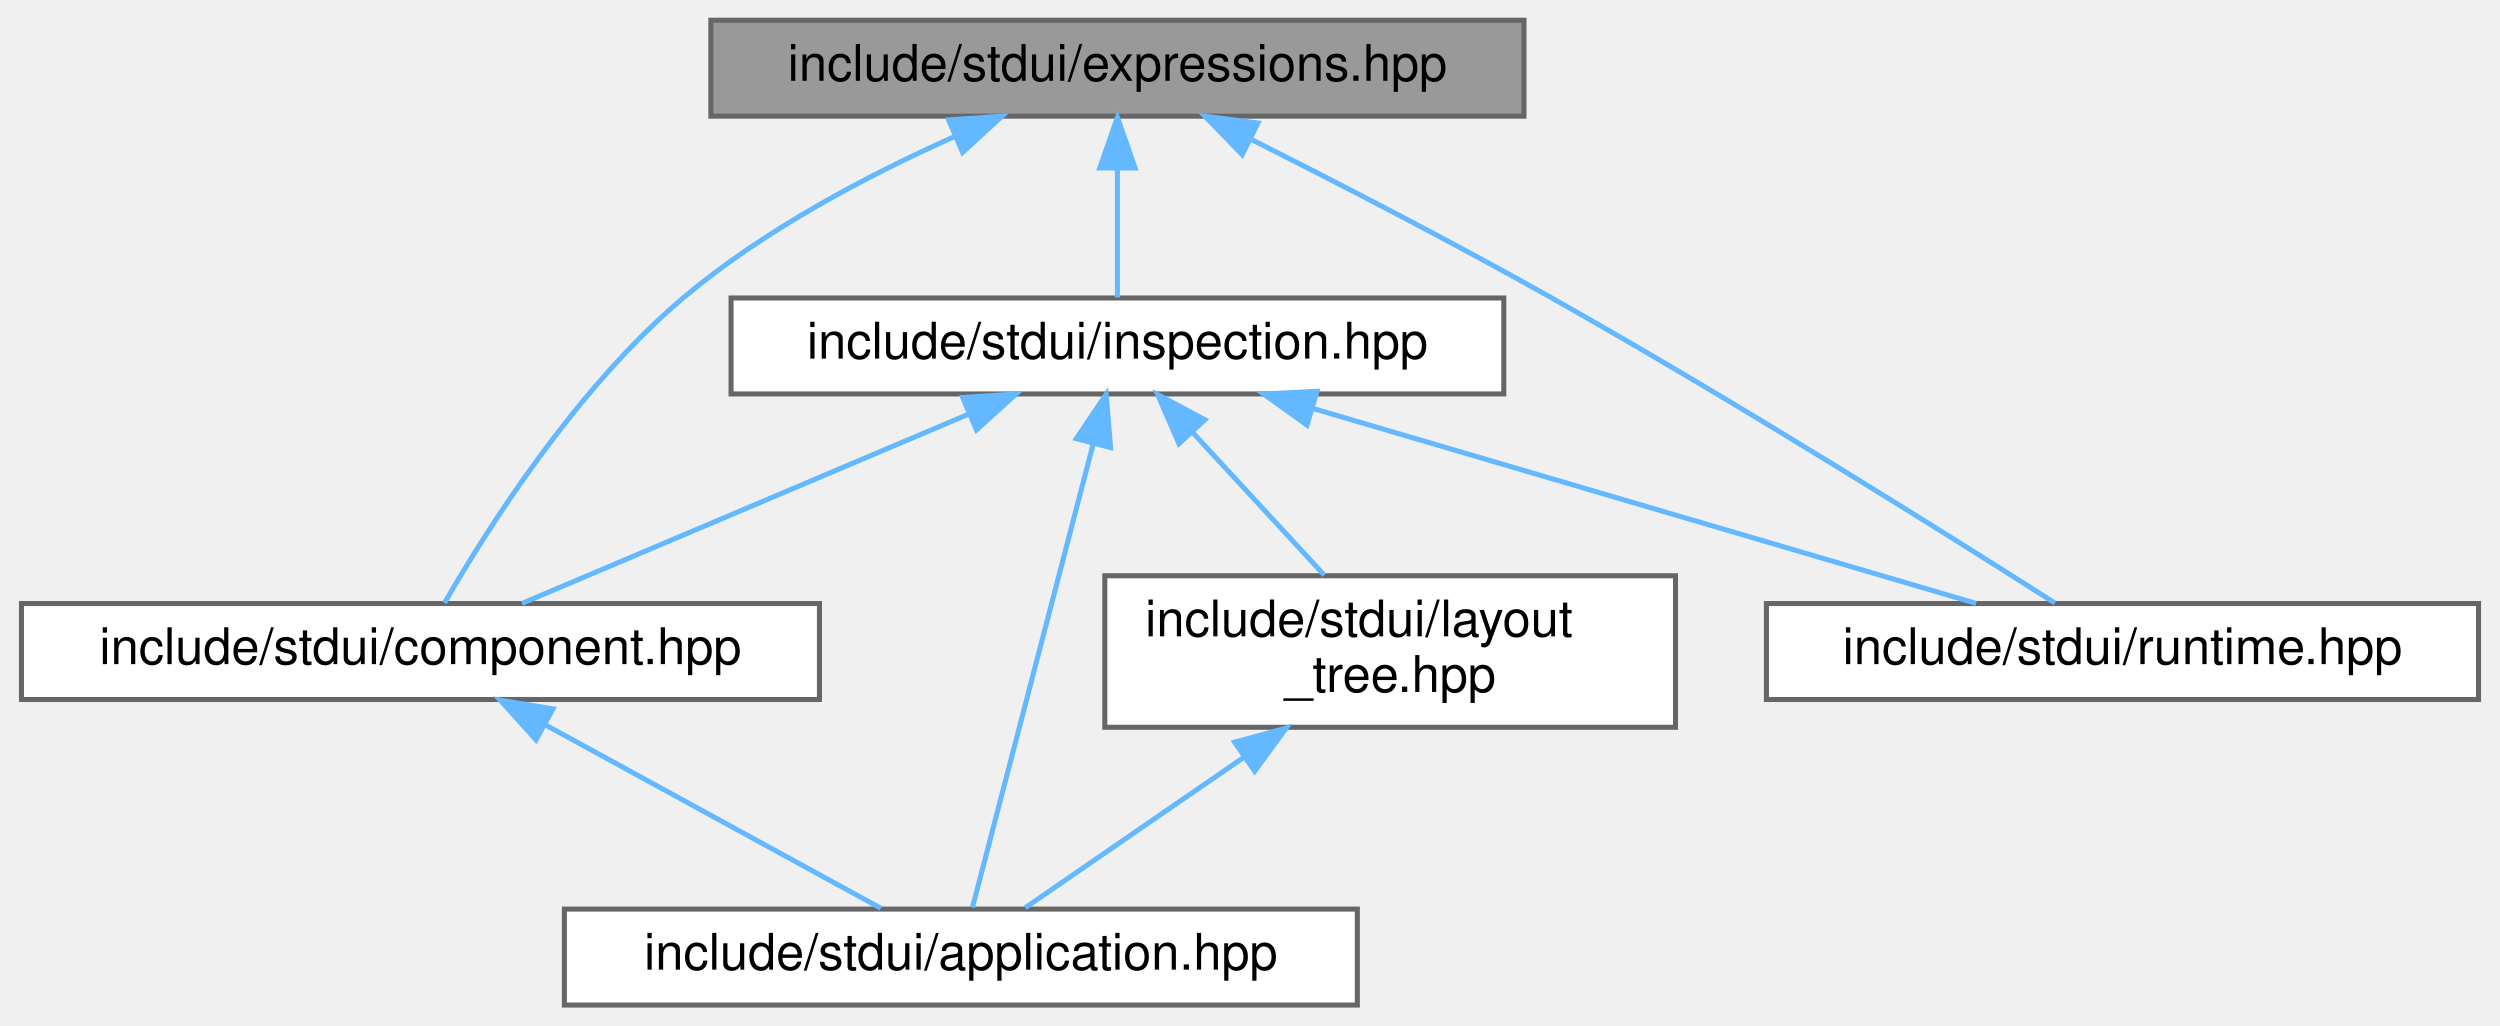
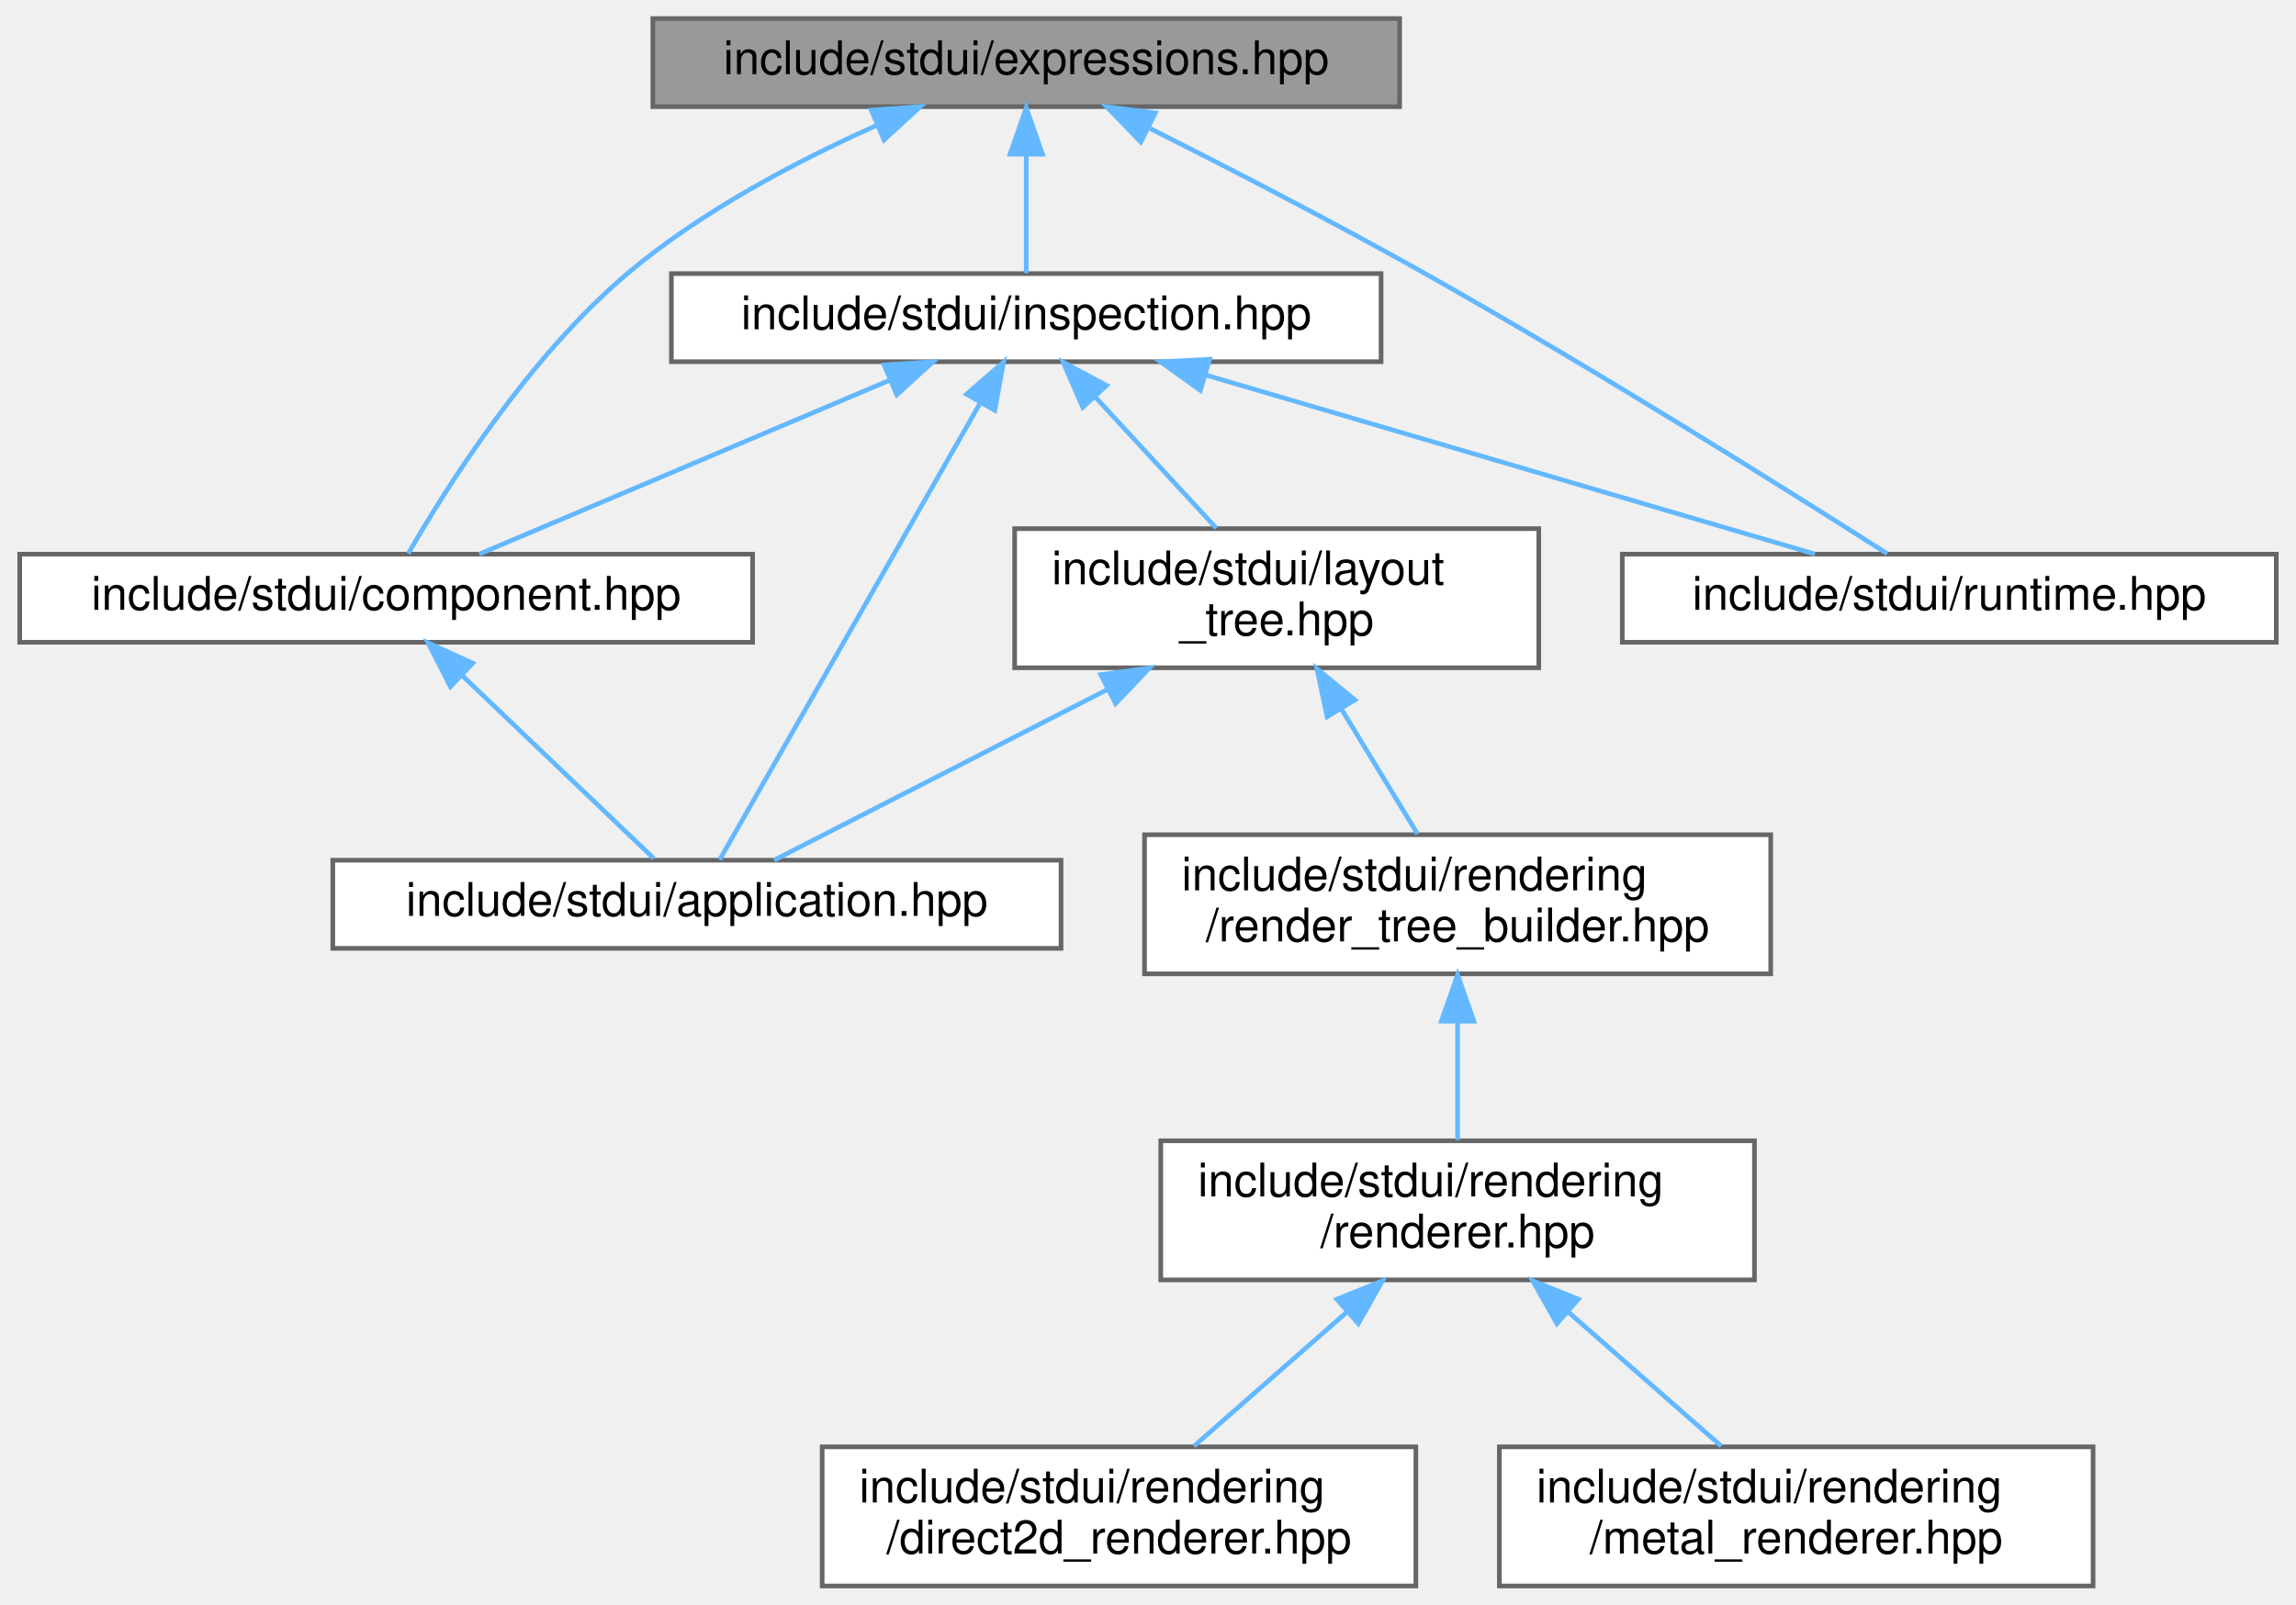
- <svg xmlns="http://www.w3.org/2000/svg" xmlns:xlink="http://www.w3.org/1999/xlink" width="495pt" height="203pt" viewBox="0.00 0.00 494.50 203.00">
-   <g id="graph0" class="graph" transform="scale(1 1) rotate(0) translate(4 199)">
+ <svg xmlns="http://www.w3.org/2000/svg" xmlns:xlink="http://www.w3.org/1999/xlink" width="495pt" height="346pt" viewBox="0.00 0.00 494.50 346.00">
+   <g id="graph0" class="graph" transform="scale(1 1) rotate(0) translate(4 342)">
    <g id="Node000001" class="node">
      <g id="a_Node000001">
        <a xlink:title=" ">
-           <polygon fill="#999999" stroke="#666666" points="297.5,-195 136.5,-195 136.5,-176 297.5,-176 297.5,-195" />
-           <text text-anchor="middle" x="217" y="-183" font-family="Helvetica,sans-Serif" font-size="10.00">include/stdui/expressions.hpp</text>
+           <polygon fill="#999999" stroke="#666666" points="297.5,-338 136.5,-338 136.5,-319 297.5,-319 297.5,-338" />
+           <text text-anchor="middle" x="217" y="-326" font-family="Helvetica,sans-Serif" font-size="10.00">include/stdui/expressions.hpp</text>
        </a>
      </g>
    </g>
    <g id="Node000002" class="node">
      <g id="a_Node000002">
        <a xlink:href="component_8hpp.html" target="_top" xlink:title=" ">
-           <polygon fill="white" stroke="#666666" points="158,-79.5 0,-79.5 0,-60.5 158,-60.5 158,-79.5" />
-           <text text-anchor="middle" x="79" y="-67.5" font-family="Helvetica,sans-Serif" font-size="10.00">include/stdui/component.hpp</text>
+           <polygon fill="white" stroke="#666666" points="158,-222.5 0,-222.5 0,-203.5 158,-203.5 158,-222.5" />
+           <text text-anchor="middle" x="79" y="-210.5" font-family="Helvetica,sans-Serif" font-size="10.00">include/stdui/component.hpp</text>
        </a>
      </g>
    </g>
    <g id="edge1_Node000001_Node000002" class="edge">
      <g id="a_edge1_Node000001_Node000002">
        <a xlink:title=" ">
-           <path fill="none" stroke="#63b8ff" d="M184.57,-171.88C167.51,-164.26 146.89,-153.42 131,-140 109.68,-122 91.89,-93.73 83.76,-79.62" />
-           <polygon fill="#63b8ff" stroke="#63b8ff" points="183.58,-175.26 194.15,-175.99 186.34,-168.83 183.58,-175.26" />
+           <path fill="none" stroke="#63b8ff" d="M184.57,-314.88C167.51,-307.26 146.89,-296.42 131,-283 109.68,-265 91.89,-236.73 83.76,-222.62" />
+           <polygon fill="#63b8ff" stroke="#63b8ff" points="183.58,-318.26 194.15,-318.99 186.34,-311.83 183.58,-318.26" />
        </a>
      </g>
    </g>
    <g id="Node000004" class="node">
      <g id="a_Node000004">
        <a xlink:href="inspection_8hpp.html" target="_top" xlink:title=" ">
-           <polygon fill="white" stroke="#666666" points="293.5,-140 140.5,-140 140.5,-121 293.5,-121 293.5,-140" />
-           <text text-anchor="middle" x="217" y="-128" font-family="Helvetica,sans-Serif" font-size="10.00">include/stdui/inspection.hpp</text>
+           <polygon fill="white" stroke="#666666" points="293.5,-283 140.5,-283 140.5,-264 293.5,-264 293.5,-283" />
+           <text text-anchor="middle" x="217" y="-271" font-family="Helvetica,sans-Serif" font-size="10.00">include/stdui/inspection.hpp</text>
        </a>
      </g>
    </g>
    <g id="edge3_Node000001_Node000004" class="edge">
      <g id="a_edge3_Node000001_Node000004">
        <a xlink:title=" ">
-           <path fill="none" stroke="#63b8ff" d="M217,-165.66C217,-156.93 217,-146.99 217,-140.09" />
-           <polygon fill="#63b8ff" stroke="#63b8ff" points="213.5,-165.75 217,-175.75 220.5,-165.75 213.5,-165.75" />
+           <path fill="none" stroke="#63b8ff" d="M217,-308.66C217,-299.93 217,-289.99 217,-283.09" />
+           <polygon fill="#63b8ff" stroke="#63b8ff" points="213.5,-308.75 217,-318.75 220.5,-308.75 213.5,-308.75" />
        </a>
      </g>
    </g>
-     <g id="Node000006" class="node">
-       <g id="a_Node000006">
+     <g id="Node000010" class="node">
+       <g id="a_Node000010">
        <a xlink:href="runtime_8hpp.html" target="_top" xlink:title=" ">
-           <polygon fill="white" stroke="#666666" points="486.5,-79.5 345.5,-79.5 345.5,-60.5 486.5,-60.5 486.5,-79.5" />
-           <text text-anchor="middle" x="416" y="-67.5" font-family="Helvetica,sans-Serif" font-size="10.00">include/stdui/runtime.hpp</text>
+           <polygon fill="white" stroke="#666666" points="486.5,-222.5 345.5,-222.5 345.5,-203.5 486.5,-203.5 486.5,-222.5" />
+           <text text-anchor="middle" x="416" y="-210.5" font-family="Helvetica,sans-Serif" font-size="10.00">include/stdui/runtime.hpp</text>
        </a>
      </g>
    </g>
-     <g id="edge9_Node000001_Node000006" class="edge">
-       <g id="a_edge9_Node000001_Node000006">
+     <g id="edge13_Node000001_Node000010" class="edge">
+       <g id="a_edge13_Node000001_Node000010">
        <a xlink:title=" ">
-           <path fill="none" stroke="#63b8ff" d="M243.7,-171.3C260.81,-162.68 283.41,-151.03 303,-140 339.65,-119.36 381.65,-92.97 402.62,-79.6" />
-           <polygon fill="#63b8ff" stroke="#63b8ff" points="241.7,-168.38 234.32,-175.99 244.83,-174.64 241.7,-168.38" />
+           <path fill="none" stroke="#63b8ff" d="M243.7,-314.3C260.81,-305.68 283.41,-294.03 303,-283 339.65,-262.36 381.65,-235.97 402.62,-222.6" />
+           <polygon fill="#63b8ff" stroke="#63b8ff" points="241.7,-311.38 234.32,-318.99 244.83,-317.64 241.7,-311.38" />
        </a>
      </g>
    </g>
    <g id="Node000003" class="node">
      <g id="a_Node000003">
        <a xlink:href="application_8hpp.html" target="_top" xlink:title=" ">
-           <polygon fill="white" stroke="#666666" points="264.5,-19 107.5,-19 107.5,0 264.5,0 264.5,-19" />
-           <text text-anchor="middle" x="186" y="-7" font-family="Helvetica,sans-Serif" font-size="10.00">include/stdui/application.hpp</text>
+           <polygon fill="white" stroke="#666666" points="224.5,-156.5 67.5,-156.5 67.5,-137.5 224.5,-137.5 224.5,-156.5" />
+           <text text-anchor="middle" x="146" y="-144.5" font-family="Helvetica,sans-Serif" font-size="10.00">include/stdui/application.hpp</text>
        </a>
      </g>
    </g>
    <g id="edge2_Node000002_Node000003" class="edge">
      <g id="a_edge2_Node000002_Node000003">
        <a xlink:title=" ">
-           <path fill="none" stroke="#63b8ff" d="M103.83,-55.42C124.28,-44.24 152.66,-28.73 170.15,-19.17" />
-           <polygon fill="#63b8ff" stroke="#63b8ff" points="101.88,-52.5 94.79,-60.37 105.24,-58.64 101.88,-52.5" />
+           <path fill="none" stroke="#63b8ff" d="M95.4,-196.33C108.38,-183.94 126.02,-167.09 136.68,-156.91" />
+           <polygon fill="#63b8ff" stroke="#63b8ff" points="92.85,-193.93 88.04,-203.37 97.68,-198.99 92.85,-193.93" />
        </a>
      </g>
    </g>
    <g id="edge5_Node000004_Node000002" class="edge">
      <g id="a_edge5_Node000004_Node000002">
        <a xlink:title=" ">
-           <path fill="none" stroke="#63b8ff" d="M187.71,-117.08C161.05,-105.78 122.4,-89.4 99.09,-79.52" />
-           <polygon fill="#63b8ff" stroke="#63b8ff" points="186.36,-120.31 196.93,-120.99 189.09,-113.87 186.36,-120.31" />
+           <path fill="none" stroke="#63b8ff" d="M187.71,-260.08C161.05,-248.78 122.4,-232.4 99.09,-222.52" />
+           <polygon fill="#63b8ff" stroke="#63b8ff" points="186.36,-263.31 196.93,-263.99 189.09,-256.87 186.36,-263.31" />
        </a>
      </g>
    </g>
    <g id="edge4_Node000004_Node000003" class="edge">
      <g id="a_edge4_Node000004_Node000003">
        <a xlink:title=" ">
-           <path fill="none" stroke="#63b8ff" d="M212.23,-111.21C205.47,-85.23 193.33,-38.65 188.29,-19.3" />
-           <polygon fill="#63b8ff" stroke="#63b8ff" points="208.86,-112.15 214.77,-120.94 215.64,-110.38 208.86,-112.15" />
+           <path fill="none" stroke="#63b8ff" d="M207.12,-255.18C191.71,-228.15 162.5,-176.93 150.91,-156.62" />
+           <polygon fill="#63b8ff" stroke="#63b8ff" points="204.13,-256.99 212.12,-263.94 210.21,-253.52 204.13,-256.99" />
        </a>
      </g>
    </g>
    <g id="Node000005" class="node">
      <g id="a_Node000005">
        <a xlink:href="layout__tree_8hpp.html" target="_top" xlink:title=" ">
-           <polygon fill="white" stroke="#666666" points="327.5,-85 214.5,-85 214.5,-55 327.5,-55 327.5,-85" />
-           <text text-anchor="start" x="222.5" y="-73" font-family="Helvetica,sans-Serif" font-size="10.00">include/stdui/layout</text>
-           <text text-anchor="middle" x="271" y="-62" font-family="Helvetica,sans-Serif" font-size="10.00">_tree.hpp</text>
+           <polygon fill="white" stroke="#666666" points="327.5,-228 214.5,-228 214.5,-198 327.5,-198 327.5,-228" />
+           <text text-anchor="start" x="222.5" y="-216" font-family="Helvetica,sans-Serif" font-size="10.00">include/stdui/layout</text>
+           <text text-anchor="middle" x="271" y="-205" font-family="Helvetica,sans-Serif" font-size="10.00">_tree.hpp</text>
        </a>
      </g>
    </g>
    <g id="edge6_Node000004_Node000005" class="edge">
      <g id="a_edge6_Node000004_Node000005">
        <a xlink:title=" ">
-           <path fill="none" stroke="#63b8ff" d="M231.84,-113.43C240.02,-104.56 250.09,-93.65 257.97,-85.11" />
-           <polygon fill="#63b8ff" stroke="#63b8ff" points="229.18,-111.15 224.97,-120.87 234.32,-115.89 229.18,-111.15" />
+           <path fill="none" stroke="#63b8ff" d="M231.84,-256.43C240.02,-247.56 250.09,-236.65 257.97,-228.11" />
+           <polygon fill="#63b8ff" stroke="#63b8ff" points="229.18,-254.15 224.97,-263.87 234.32,-258.89 229.18,-254.15" />
        </a>
      </g>
    </g>
-     <g id="edge8_Node000004_Node000006" class="edge">
-       <g id="a_edge8_Node000004_Node000006">
+     <g id="edge12_Node000004_Node000010" class="edge">
+       <g id="a_edge12_Node000004_Node000010">
        <a xlink:title=" ">
-           <path fill="none" stroke="#63b8ff" d="M255.75,-118.11C294.24,-106.79 352.38,-89.7 387.03,-79.52" />
-           <polygon fill="#63b8ff" stroke="#63b8ff" points="254.54,-114.82 245.94,-120.99 256.52,-121.53 254.54,-114.82" />
+           <path fill="none" stroke="#63b8ff" d="M255.75,-261.11C294.24,-249.79 352.38,-232.7 387.03,-222.52" />
+           <polygon fill="#63b8ff" stroke="#63b8ff" points="254.54,-257.82 245.94,-263.99 256.52,-264.53 254.54,-257.82" />
        </a>
      </g>
    </g>
    <g id="edge7_Node000005_Node000003" class="edge">
      <g id="a_edge7_Node000005_Node000003">
        <a xlink:title=" ">
-           <path fill="none" stroke="#63b8ff" d="M242.09,-49.1C227.34,-38.95 210.16,-27.13 198.74,-19.27" />
-           <polygon fill="#63b8ff" stroke="#63b8ff" points="240.2,-52.05 250.42,-54.84 244.17,-46.29 240.2,-52.05" />
+           <path fill="none" stroke="#63b8ff" d="M234.47,-193.3C210.72,-181.14 180.88,-165.86 162.64,-156.52" />
+           <polygon fill="#63b8ff" stroke="#63b8ff" points="233.07,-196.51 243.57,-197.95 236.26,-190.28 233.07,-196.51" />
+         </a>
+       </g>
+     </g>
+     <g id="Node000006" class="node">
+       <g id="a_Node000006">
+         <a xlink:href="render__tree__builder_8hpp.html" target="_top" xlink:title=" ">
+           <polygon fill="white" stroke="#666666" points="377.5,-162 242.5,-162 242.5,-132 377.5,-132 377.5,-162" />
+           <text text-anchor="start" x="250.5" y="-150" font-family="Helvetica,sans-Serif" font-size="10.00">include/stdui/rendering</text>
+           <text text-anchor="middle" x="310" y="-139" font-family="Helvetica,sans-Serif" font-size="10.00">/render_tree_builder.hpp</text>
+         </a>
+       </g>
+     </g>
+     <g id="edge8_Node000005_Node000006" class="edge">
+       <g id="a_edge8_Node000005_Node000006">
+         <a xlink:title=" ">
+           <path fill="none" stroke="#63b8ff" d="M284.87,-189.24C290.37,-180.21 296.53,-170.11 301.37,-162.16" />
+           <polygon fill="#63b8ff" stroke="#63b8ff" points="281.87,-187.44 279.66,-197.8 287.85,-191.08 281.87,-187.44" />
+         </a>
+       </g>
+     </g>
+     <g id="Node000007" class="node">
+       <g id="a_Node000007">
+         <a xlink:href="renderer_8hpp.html" target="_top" xlink:title=" ">
+           <polygon fill="white" stroke="#666666" points="374,-96 246,-96 246,-66 374,-66 374,-96" />
+           <text text-anchor="start" x="254" y="-84" font-family="Helvetica,sans-Serif" font-size="10.00">include/stdui/rendering</text>
+           <text text-anchor="middle" x="310" y="-73" font-family="Helvetica,sans-Serif" font-size="10.00">/renderer.hpp</text>
+         </a>
+       </g>
+     </g>
+     <g id="edge9_Node000006_Node000007" class="edge">
+       <g id="a_edge9_Node000006_Node000007">
+         <a xlink:title=" ">
+           <path fill="none" stroke="#63b8ff" d="M310,-121.54C310,-112.96 310,-103.61 310,-96.16" />
+           <polygon fill="#63b8ff" stroke="#63b8ff" points="306.5,-121.8 310,-131.8 313.5,-121.8 306.5,-121.8" />
+         </a>
+       </g>
+     </g>
+     <g id="Node000008" class="node">
+       <g id="a_Node000008">
+         <a xlink:href="direct2d__renderer_8hpp.html" target="_top" xlink:title=" ">
+           <polygon fill="white" stroke="#666666" points="301,-30 173,-30 173,0 301,0 301,-30" />
+           <text text-anchor="start" x="181" y="-18" font-family="Helvetica,sans-Serif" font-size="10.00">include/stdui/rendering</text>
+           <text text-anchor="middle" x="237" y="-7" font-family="Helvetica,sans-Serif" font-size="10.00">/direct2d_renderer.hpp</text>
+         </a>
+       </g>
+     </g>
+     <g id="edge10_Node000007_Node000008" class="edge">
+       <g id="a_edge10_Node000007_Node000008">
+         <a xlink:title=" ">
+           <path fill="none" stroke="#63b8ff" d="M286.28,-59.2C275.44,-49.7 262.88,-38.69 253.16,-30.16" />
+           <polygon fill="#63b8ff" stroke="#63b8ff" points="283.97,-61.84 293.8,-65.8 288.59,-56.57 283.97,-61.84" />
+         </a>
+       </g>
+     </g>
+     <g id="Node000009" class="node">
+       <g id="a_Node000009">
+         <a xlink:href="metal__renderer_8hpp.html" target="_top" xlink:title=" ">
+           <polygon fill="white" stroke="#666666" points="447,-30 319,-30 319,0 447,0 447,-30" />
+           <text text-anchor="start" x="327" y="-18" font-family="Helvetica,sans-Serif" font-size="10.00">include/stdui/rendering</text>
+           <text text-anchor="middle" x="383" y="-7" font-family="Helvetica,sans-Serif" font-size="10.00">/metal_renderer.hpp</text>
+         </a>
+       </g>
+     </g>
+     <g id="edge11_Node000007_Node000009" class="edge">
+       <g id="a_edge11_Node000007_Node000009">
+         <a xlink:title=" ">
+           <path fill="none" stroke="#63b8ff" d="M333.72,-59.2C344.56,-49.7 357.12,-38.69 366.84,-30.16" />
+           <polygon fill="#63b8ff" stroke="#63b8ff" points="331.41,-56.57 326.2,-65.8 336.03,-61.84 331.41,-56.57" />
        </a>
      </g>
    </g>
  </g>
</svg>
